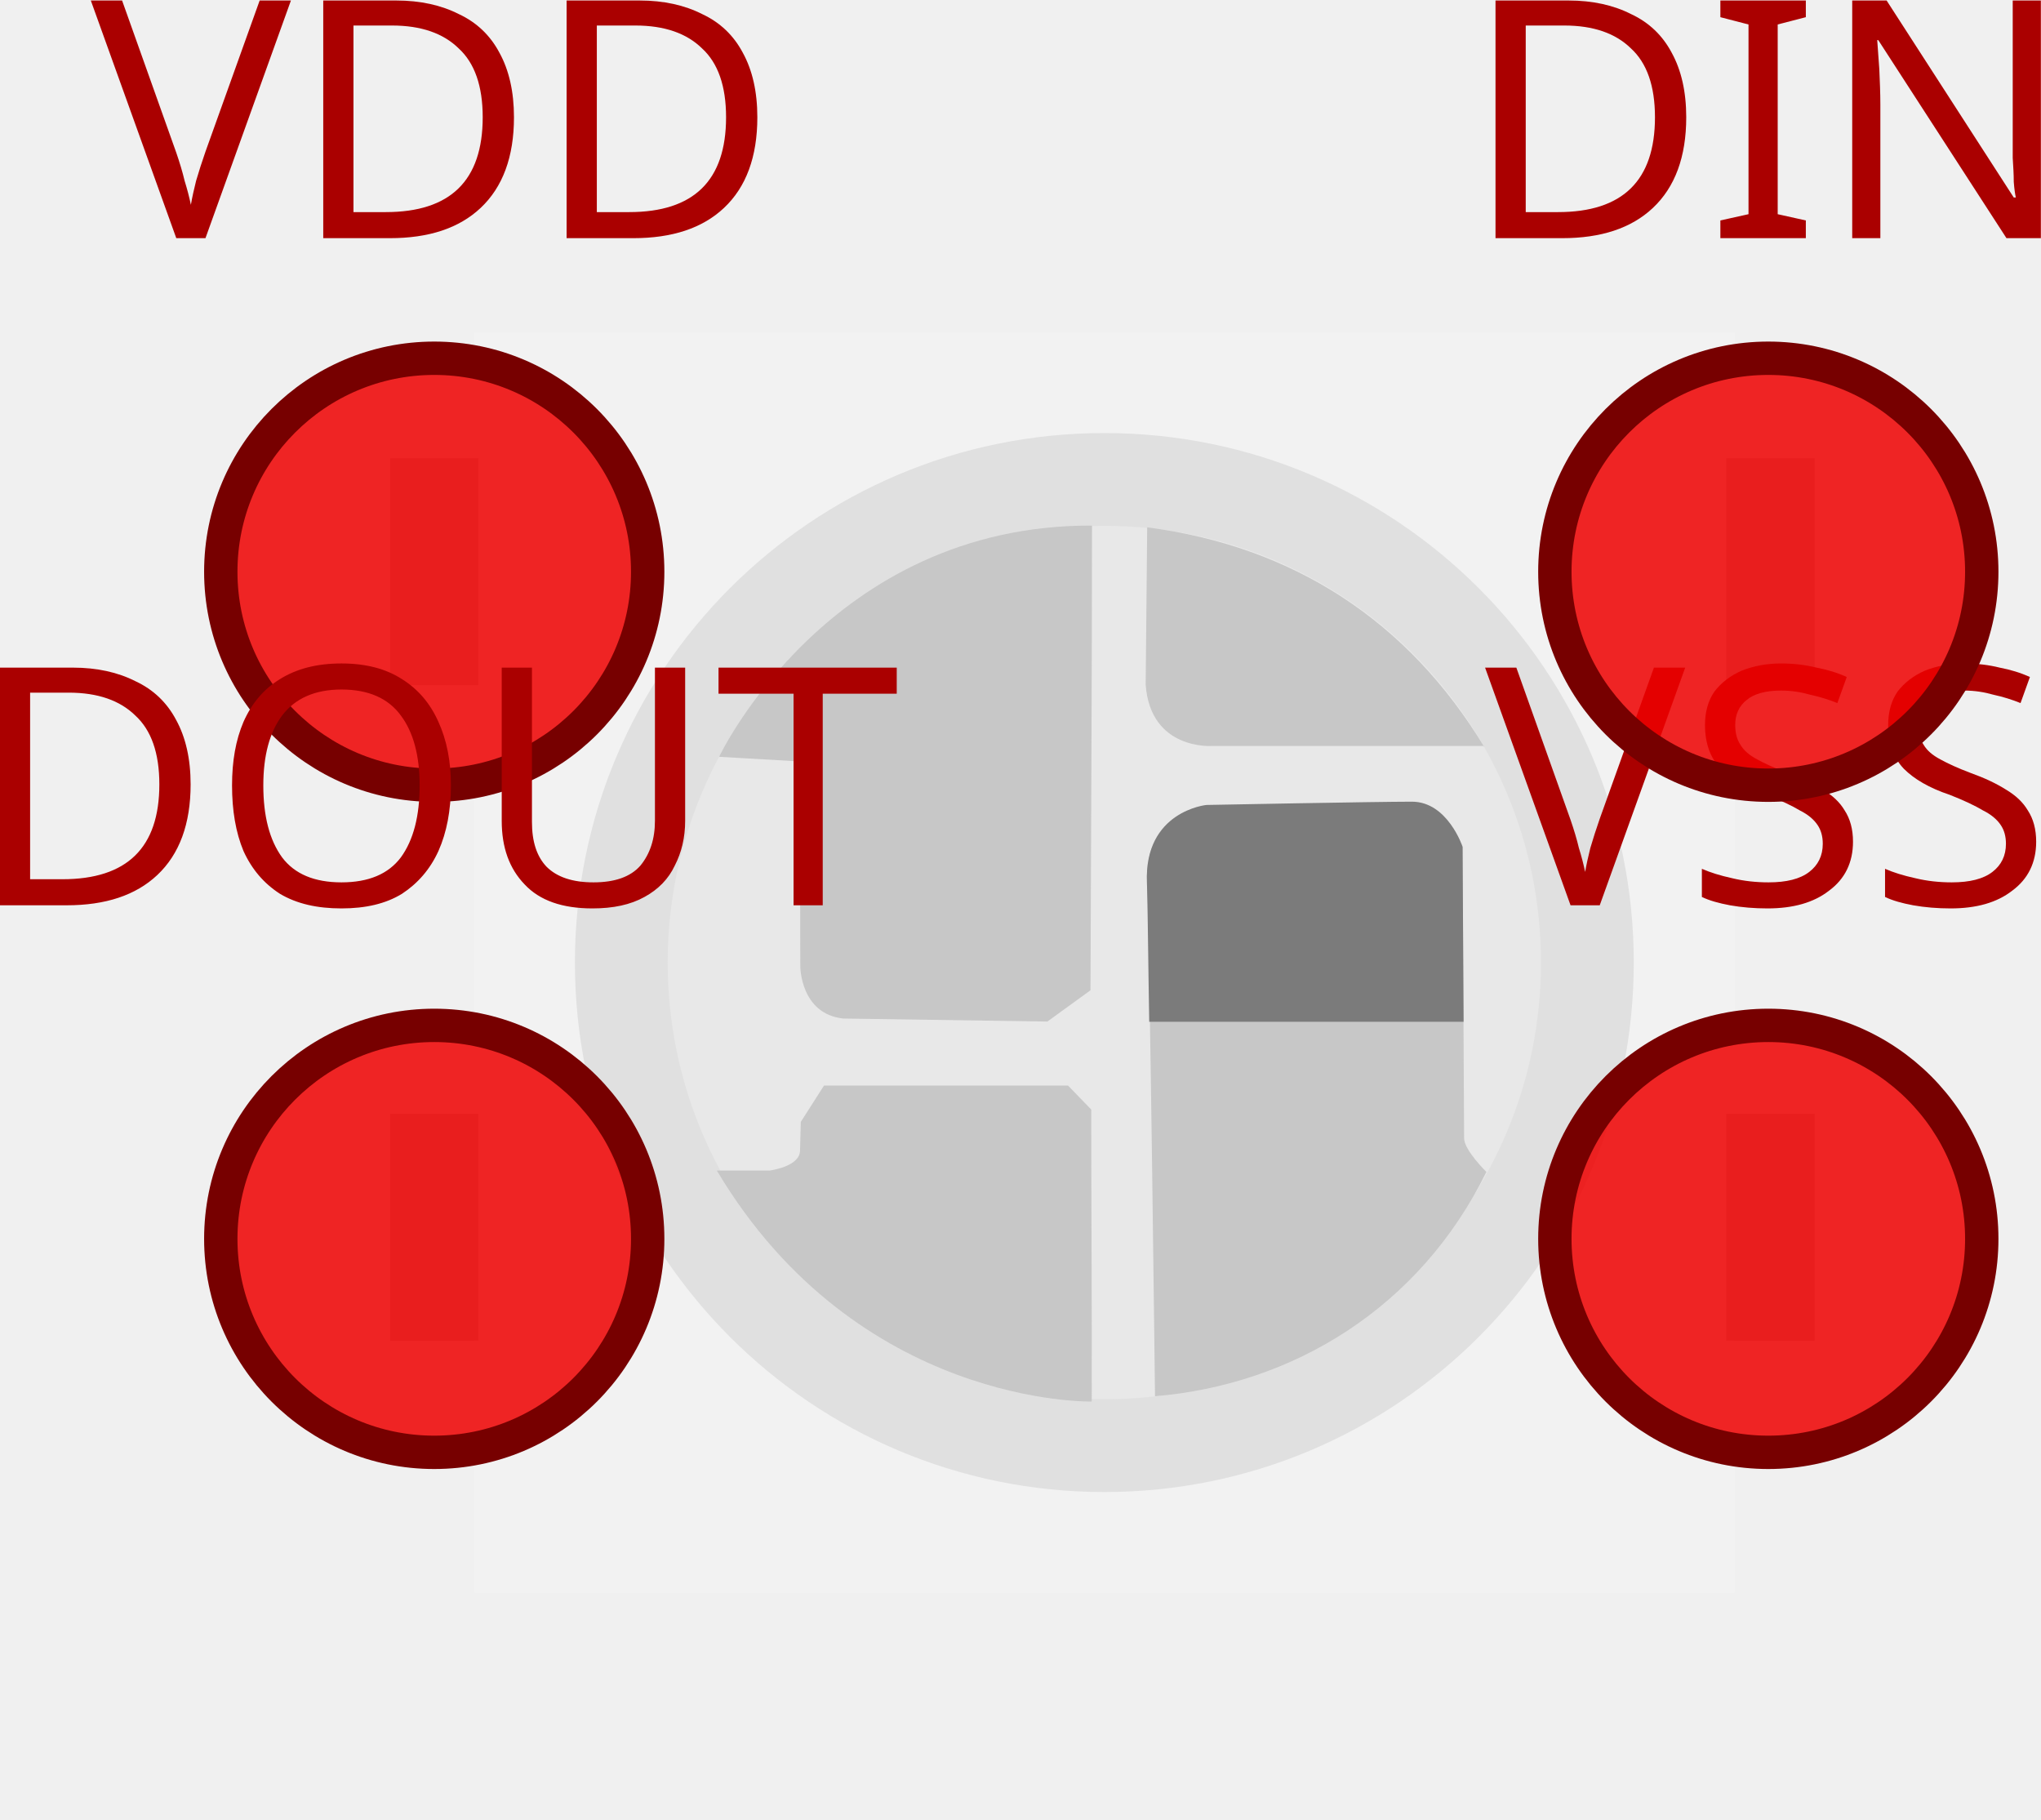
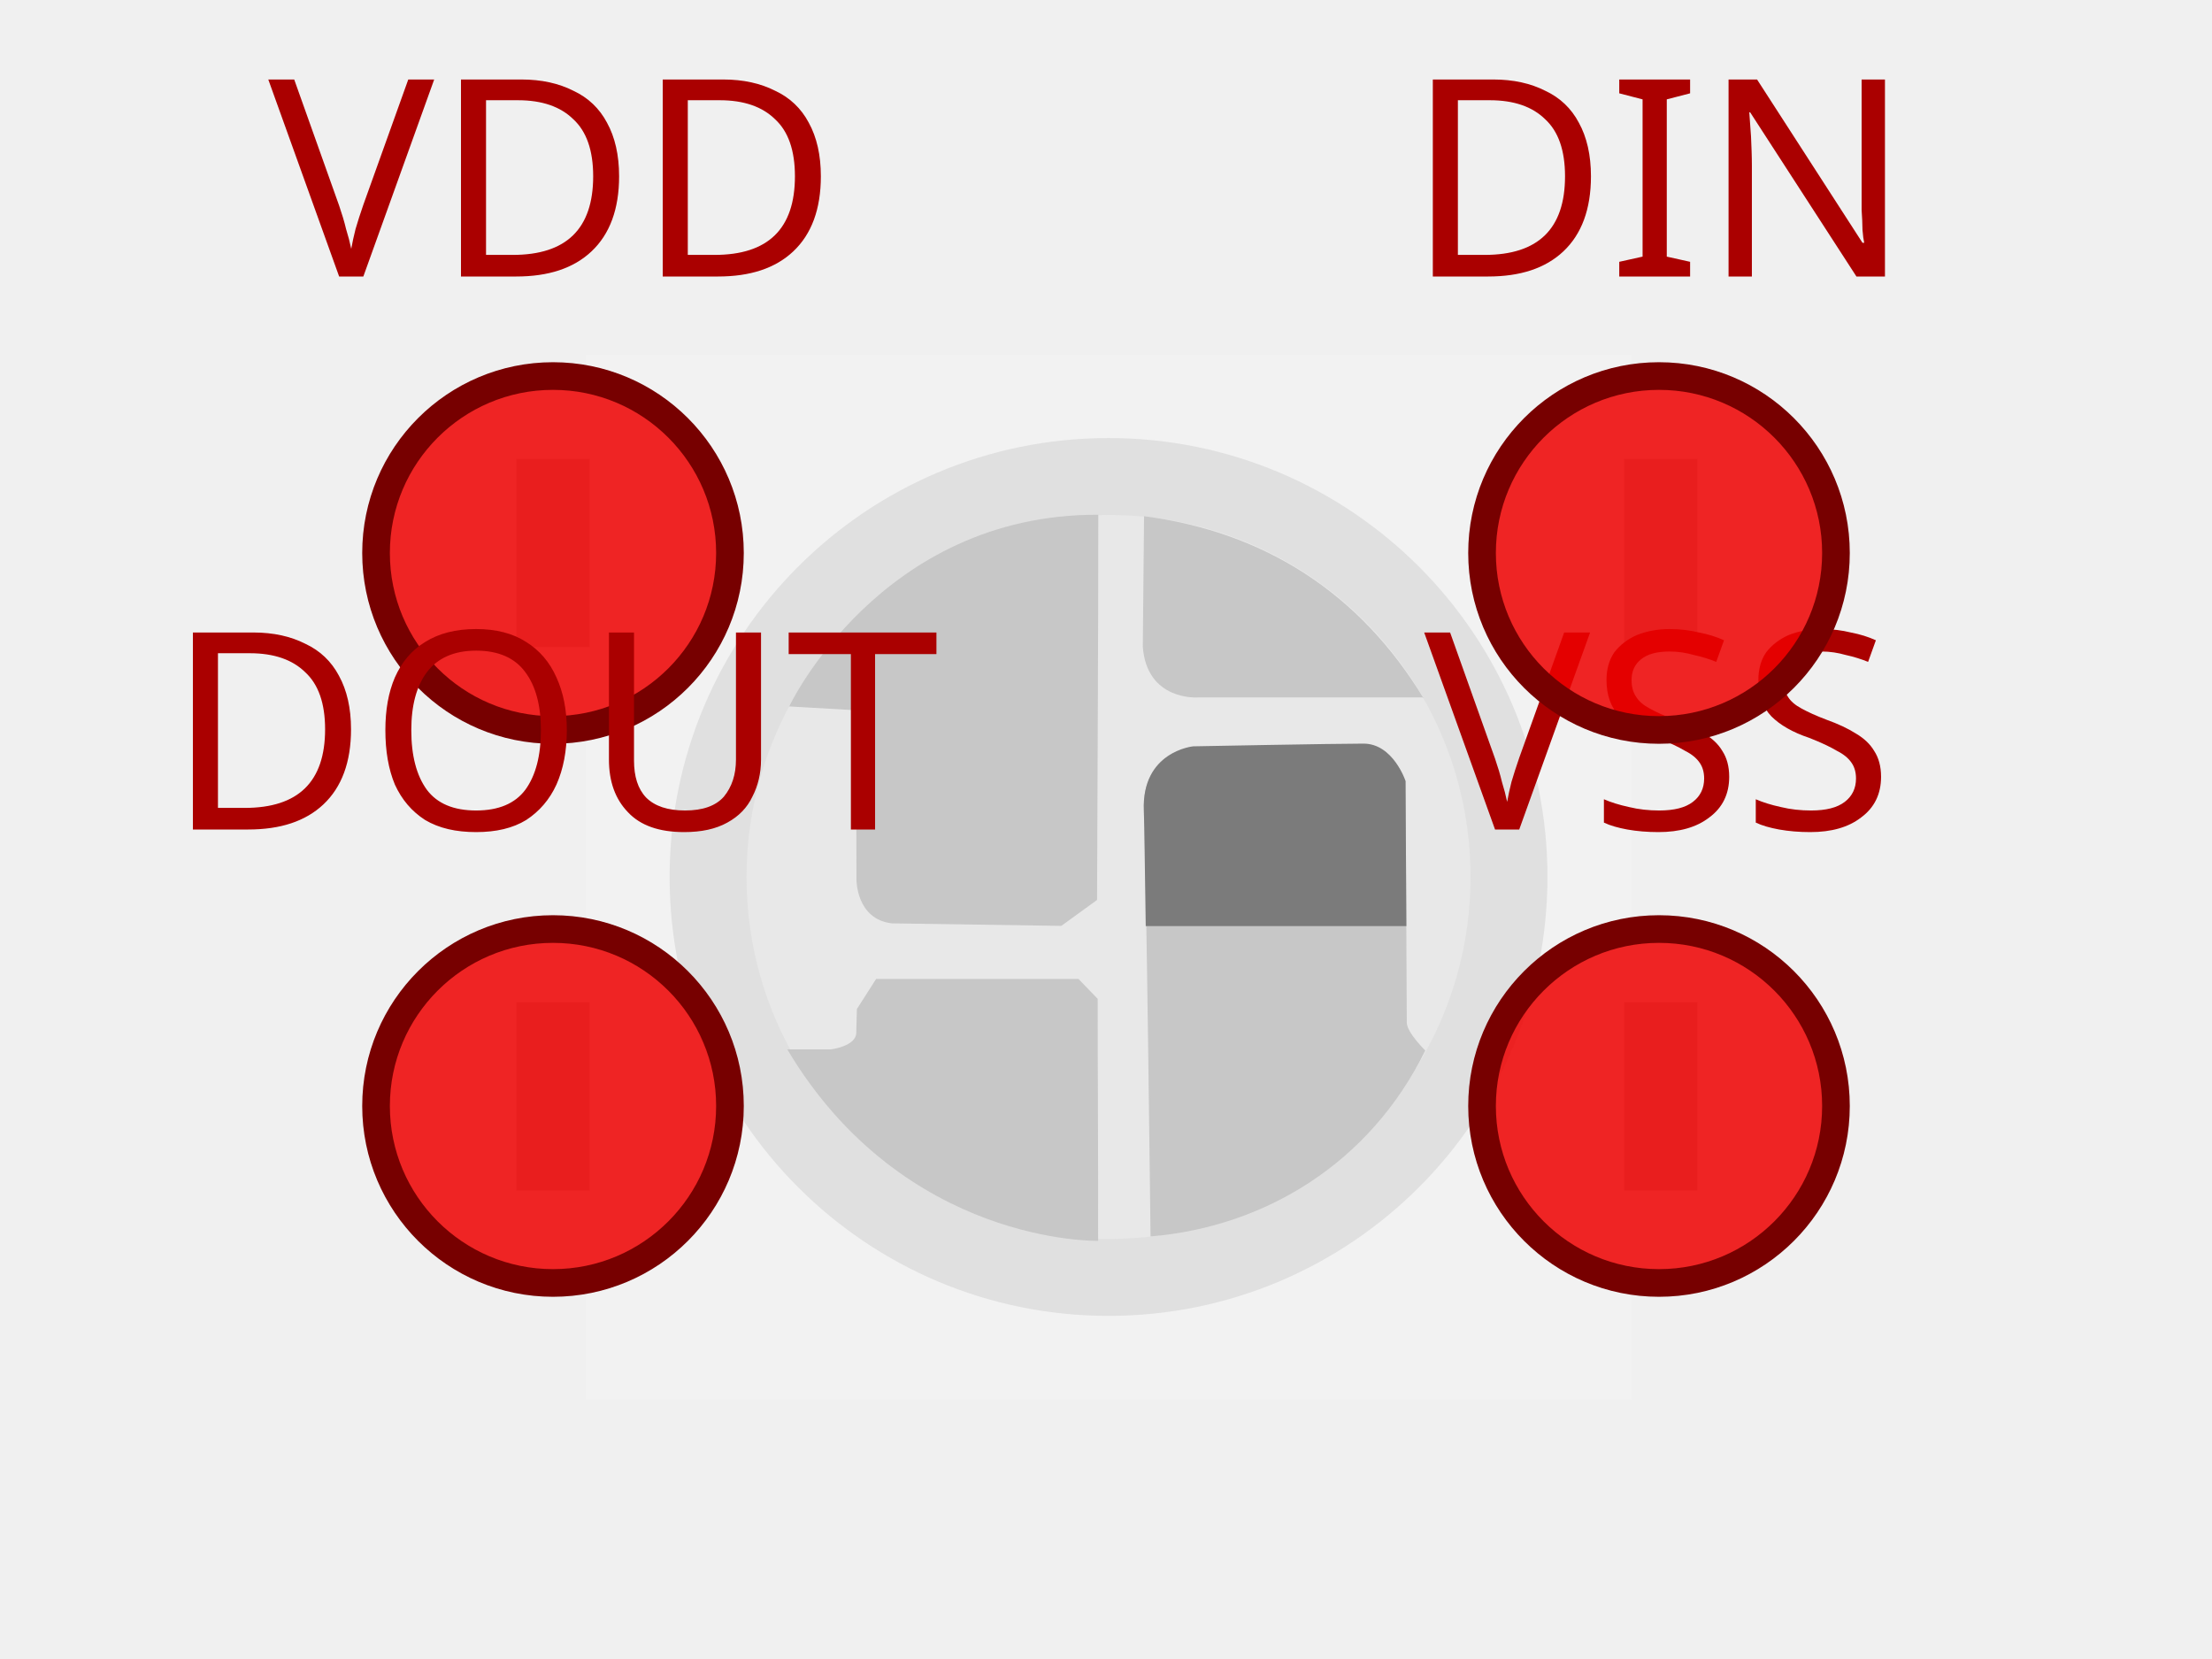
- <svg xmlns="http://www.w3.org/2000/svg" width="30.598" height="27.279" viewBox="0 0 30.598 27.279" version="1.1" id="svg29">
+ <svg xmlns="http://www.w3.org/2000/svg" width="40" height="30" viewBox="0 0 40 30" version="1.1" id="svg29">
  <defs id="defs29" />
-   <g id="g30" transform="translate(-13.49,-11.43)">
+   <g id="g30" transform="translate(-10,-10)">
    <g id="board" opacity="0.85" transform="matrix(3.7795,0,0,3.7795,19.33859,16.40948)">
      <filter id="light1" x="-0.4" y="-0.4" height="1.8" width="1.8">
        <feGaussianBlur stdDeviation="0.1" id="feGaussianBlur13" />
      </filter>
      <filter id="light2" x="-0.273" y="-0.273" height="1.545" width="1.545">
        <feGaussianBlur stdDeviation="0.5" id="feGaussianBlur14" />
      </filter>
      <rect x="0.333" y="0" width="5" height="5" fill="#f2f2f2" id="rect14" />
      <rect x="0" y="0.5" width="0.35" height="0.9" fill="#c3c2c3" id="rect15" />
      <rect x="0" y="3.1" width="0.35" height="0.9" fill="#c3c2c3" id="rect16" />
      <rect x="5.3" y="3.1" width="0.35" height="0.9" fill="#c3c2c3" id="rect17" />
      <rect x="5.3" y="0.5" width="0.35" height="0.9" fill="#c3c2c3" id="rect18" />
      <circle cx="2.833" cy="2.5" r="2.1" fill="#dddddd" id="circle18" />
      <circle cx="2.833" cy="2.5" r="1.732" fill="#e6e6e6" id="circle19" />
      <g fill="#bfbfbf" id="g22">
        <path d="M 4.349,3.331 C 4.349,3.331 4.26,3.244 4.26,3.197 4.26,3.15 4.254,2.043 4.254,2.043 4.254,2.043 4.195,1.866 4.053,1.866 3.911,1.866 3.238,1.878 3.238,1.878 3.238,1.878 2.99,1.902 3.002,2.185 3.014,2.469 3.034,4.22 3.034,4.22 3.581,4.174 4.083,3.87 4.348,3.331 Z" id="path19" />
        <path d="M 4.34,1.641 H 3.26 C 3.26,1.641 3.016,1.659 2.997,1.398 L 3.003,0.774 C 3.581,0.849 4.037,1.144 4.34,1.645 Z" id="path20" />
        <path d="M 2.778,2.61 2.607,2.734 1.797,2.722 C 1.626,2.703 1.627,2.514 1.627,2.514 1.626,2.14 1.628,2.231 1.618,1.702 L 1.305,1.684 C 1.305,1.684 1.74,0.763 2.784,0.767 2.784,1.381 2.78,1.996 2.778,2.61 Z" id="path21" />
        <path d="M 2.781,3.083 2.689,2.988 H 1.721 L 1.629,3.132 1.626,3.245 C 1.626,3.31 1.505,3.325 1.505,3.325 H 1.296 C 1.855,4.263 2.783,4.241 2.783,4.241 2.784,3.856 2.781,3.471 2.781,3.087 Z" id="path22" />
      </g>
      <path d="M 4.053,1.862 C 3.911,1.862 3.238,1.875 3.238,1.875 3.238,1.875 2.99,1.899 3.002,2.183 3.005,2.26 3.007,2.507 3.011,2.735 H 4.258 C 4.256,2.405 4.254,2.041 4.254,2.041 4.254,2.041 4.195,1.862 4.053,1.862 Z" fill="#666666" id="path23" />
      <circle cx="2.5" cy="2.3" fill="#ff0000" filter="url(#light1)" opacity="0" id="ellipse23" r="0.3" />
      <circle cx="3.5" cy="3.2" fill="#008000" filter="url(#light1)" opacity="0" id="ellipse24" r="0.3" />
      <circle cx="3.3" cy="1.45" fill="#0000ff" filter="url(#light1)" opacity="0" id="ellipse25" r="0.3" />
      <circle cx="3" cy="2.5" filter="url(#light2)" opacity="0" fill="#ffffff" id="ellipse26" r="2.2" />
    </g>
    <g id="g26" transform="translate(-1,-3.5)">
      <circle id="pin-VDD" cx="21" cy="23.5" r="3.2" fill="#ee0000" fill-opacity="0.85" stroke="#770000" stroke-width="0.5" />
      <text x="21" y="18.5" font-size="5px" fill="#aa0000" text-anchor="middle" font-family="sans-serif" id="text26">VDD</text>
    </g>
    <g id="g27" transform="translate(-1,-4)">
      <circle id="pin-DOUT" cx="21" cy="34" r="3.2" fill="#ee0000" fill-opacity="0.85" stroke="#770000" stroke-width="0.5" />
      <text x="21" y="29" font-size="5px" fill="#aa0000" text-anchor="middle" font-family="sans-serif" id="text27">DOUT</text>
    </g>
    <g id="g28" transform="translate(-1,-4)">
      <circle id="pin-VSS" cx="41" cy="34" r="3.2" fill="#ee0000" fill-opacity="0.85" stroke="#770000" stroke-width="0.5" />
      <text x="41" y="29" font-size="5px" fill="#aa0000" text-anchor="middle" font-family="sans-serif" id="text28">VSS</text>
    </g>
    <g id="g29" transform="translate(-1,-3.5)">
      <circle id="pin-DIN" cx="41" cy="23.5" r="3.2" fill="#ee0000" fill-opacity="0.85" stroke="#770000" stroke-width="0.5" />
      <text x="41" y="18.5" font-size="5px" fill="#aa0000" text-anchor="middle" font-family="sans-serif" id="text29">DIN</text>
    </g>
  </g>
</svg>
